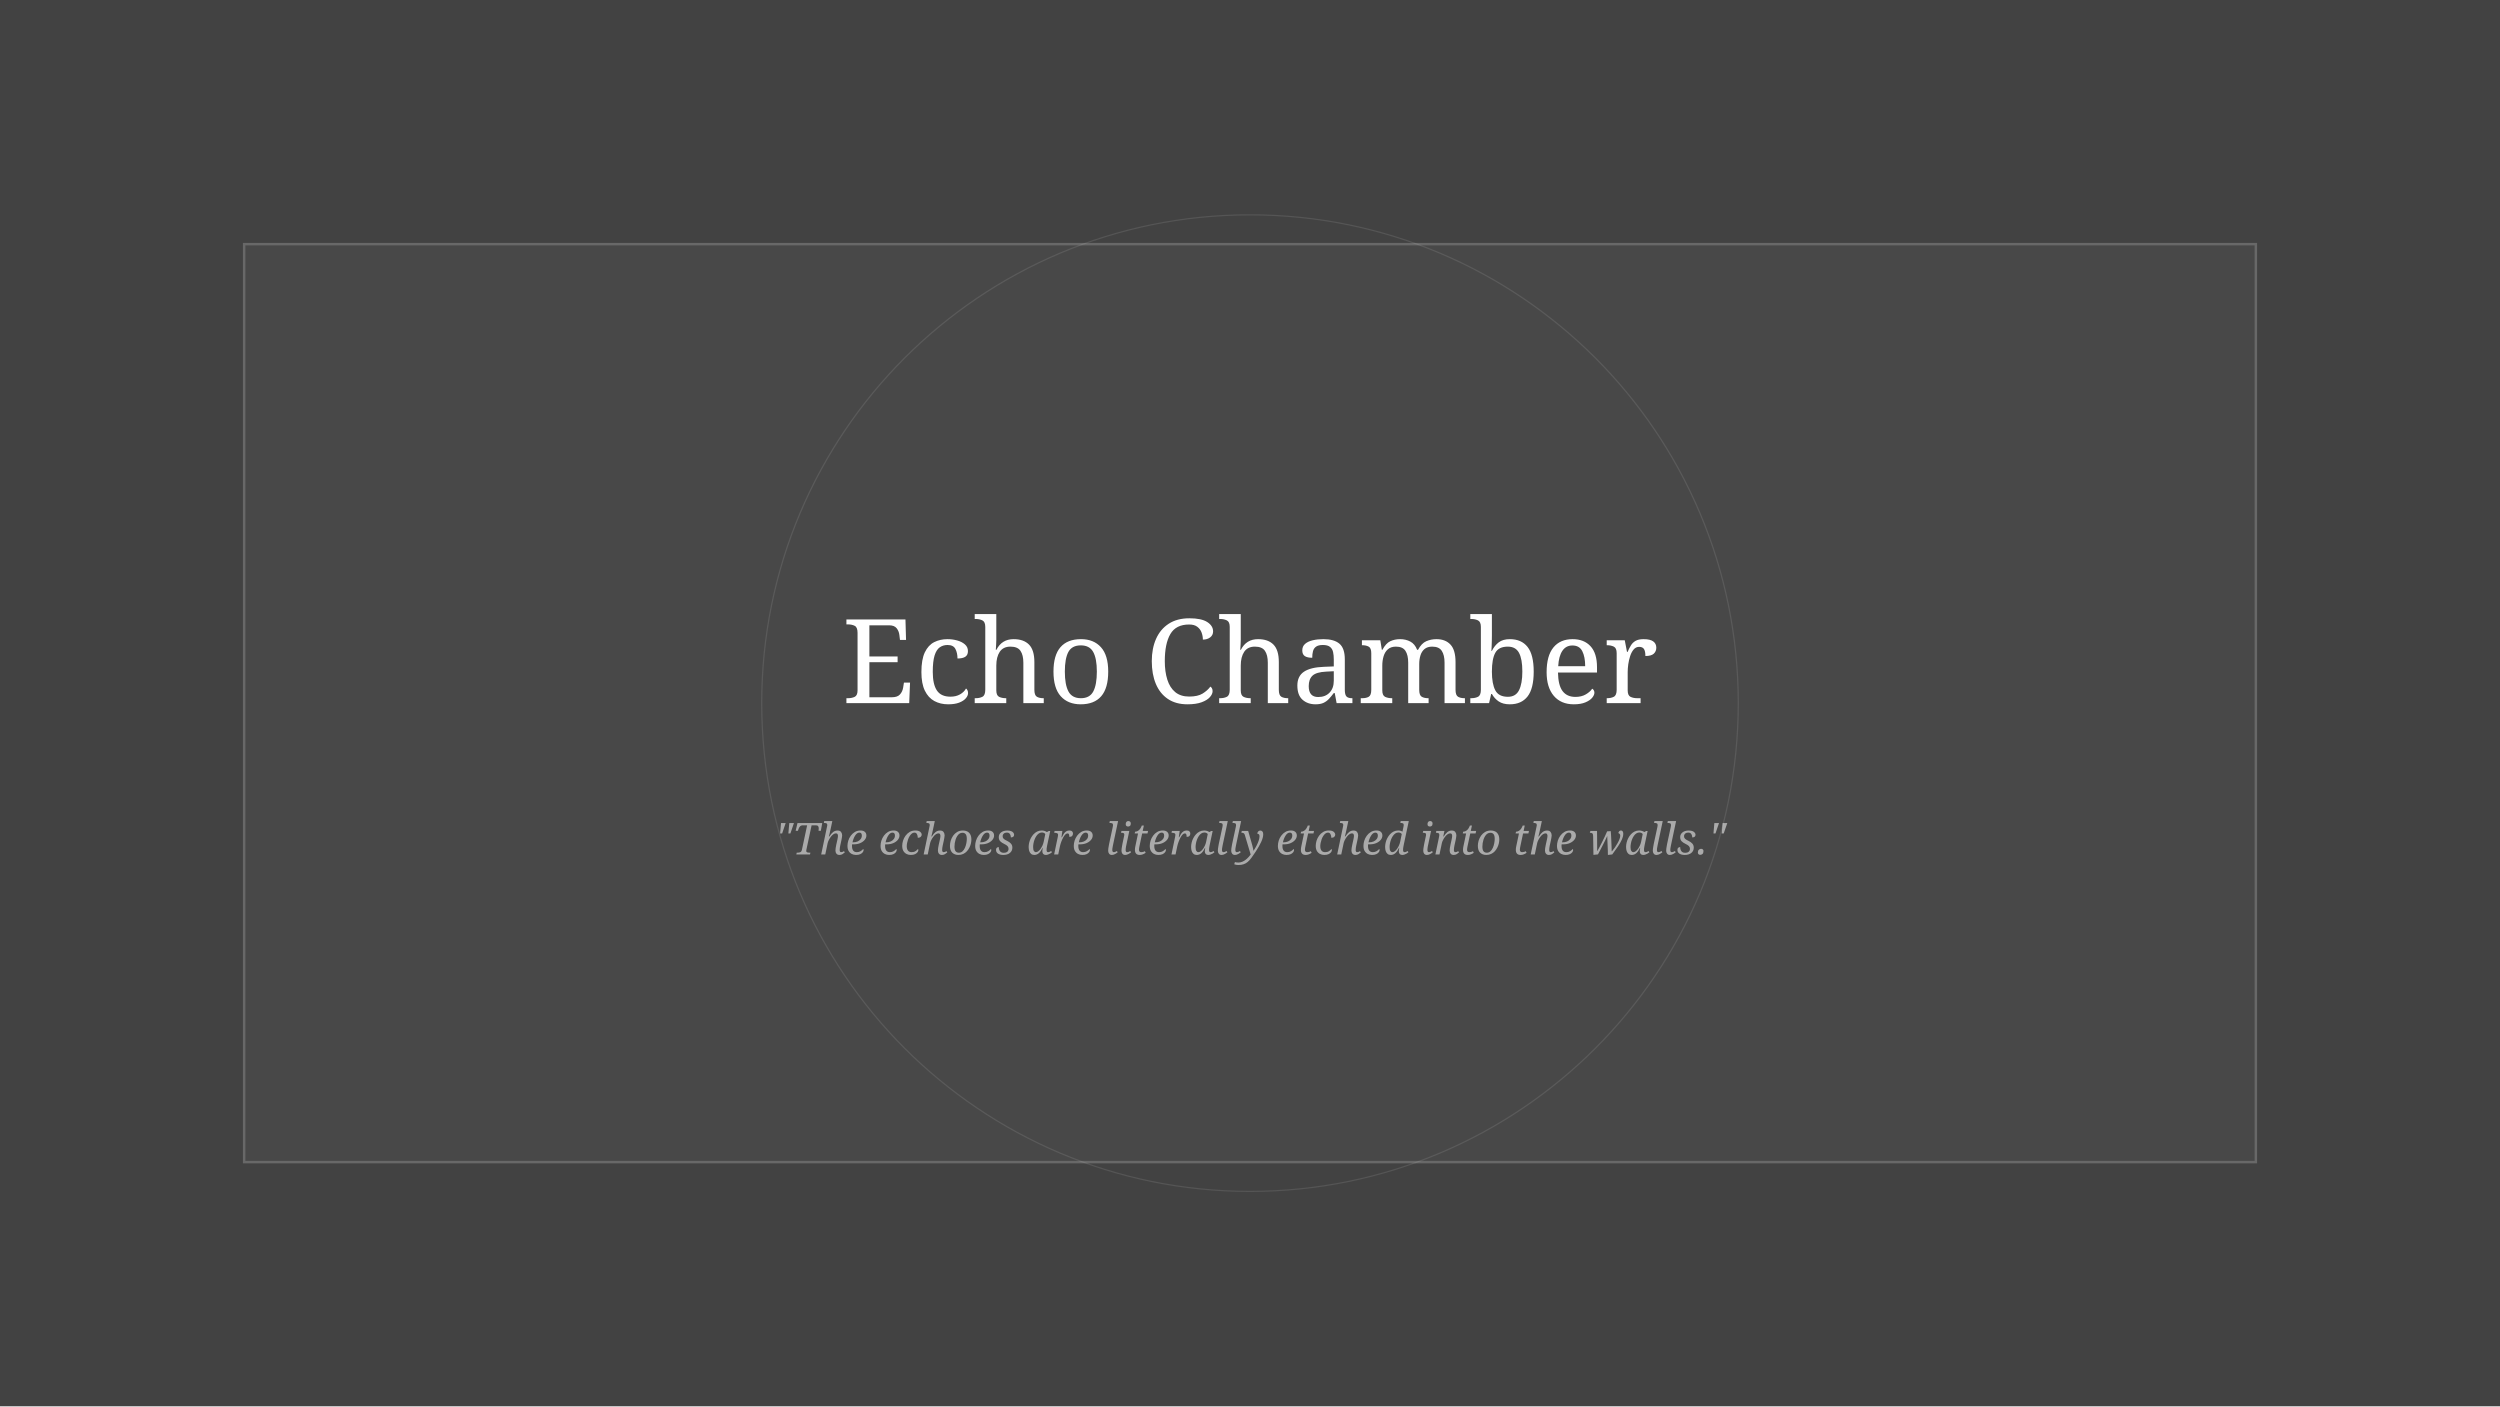
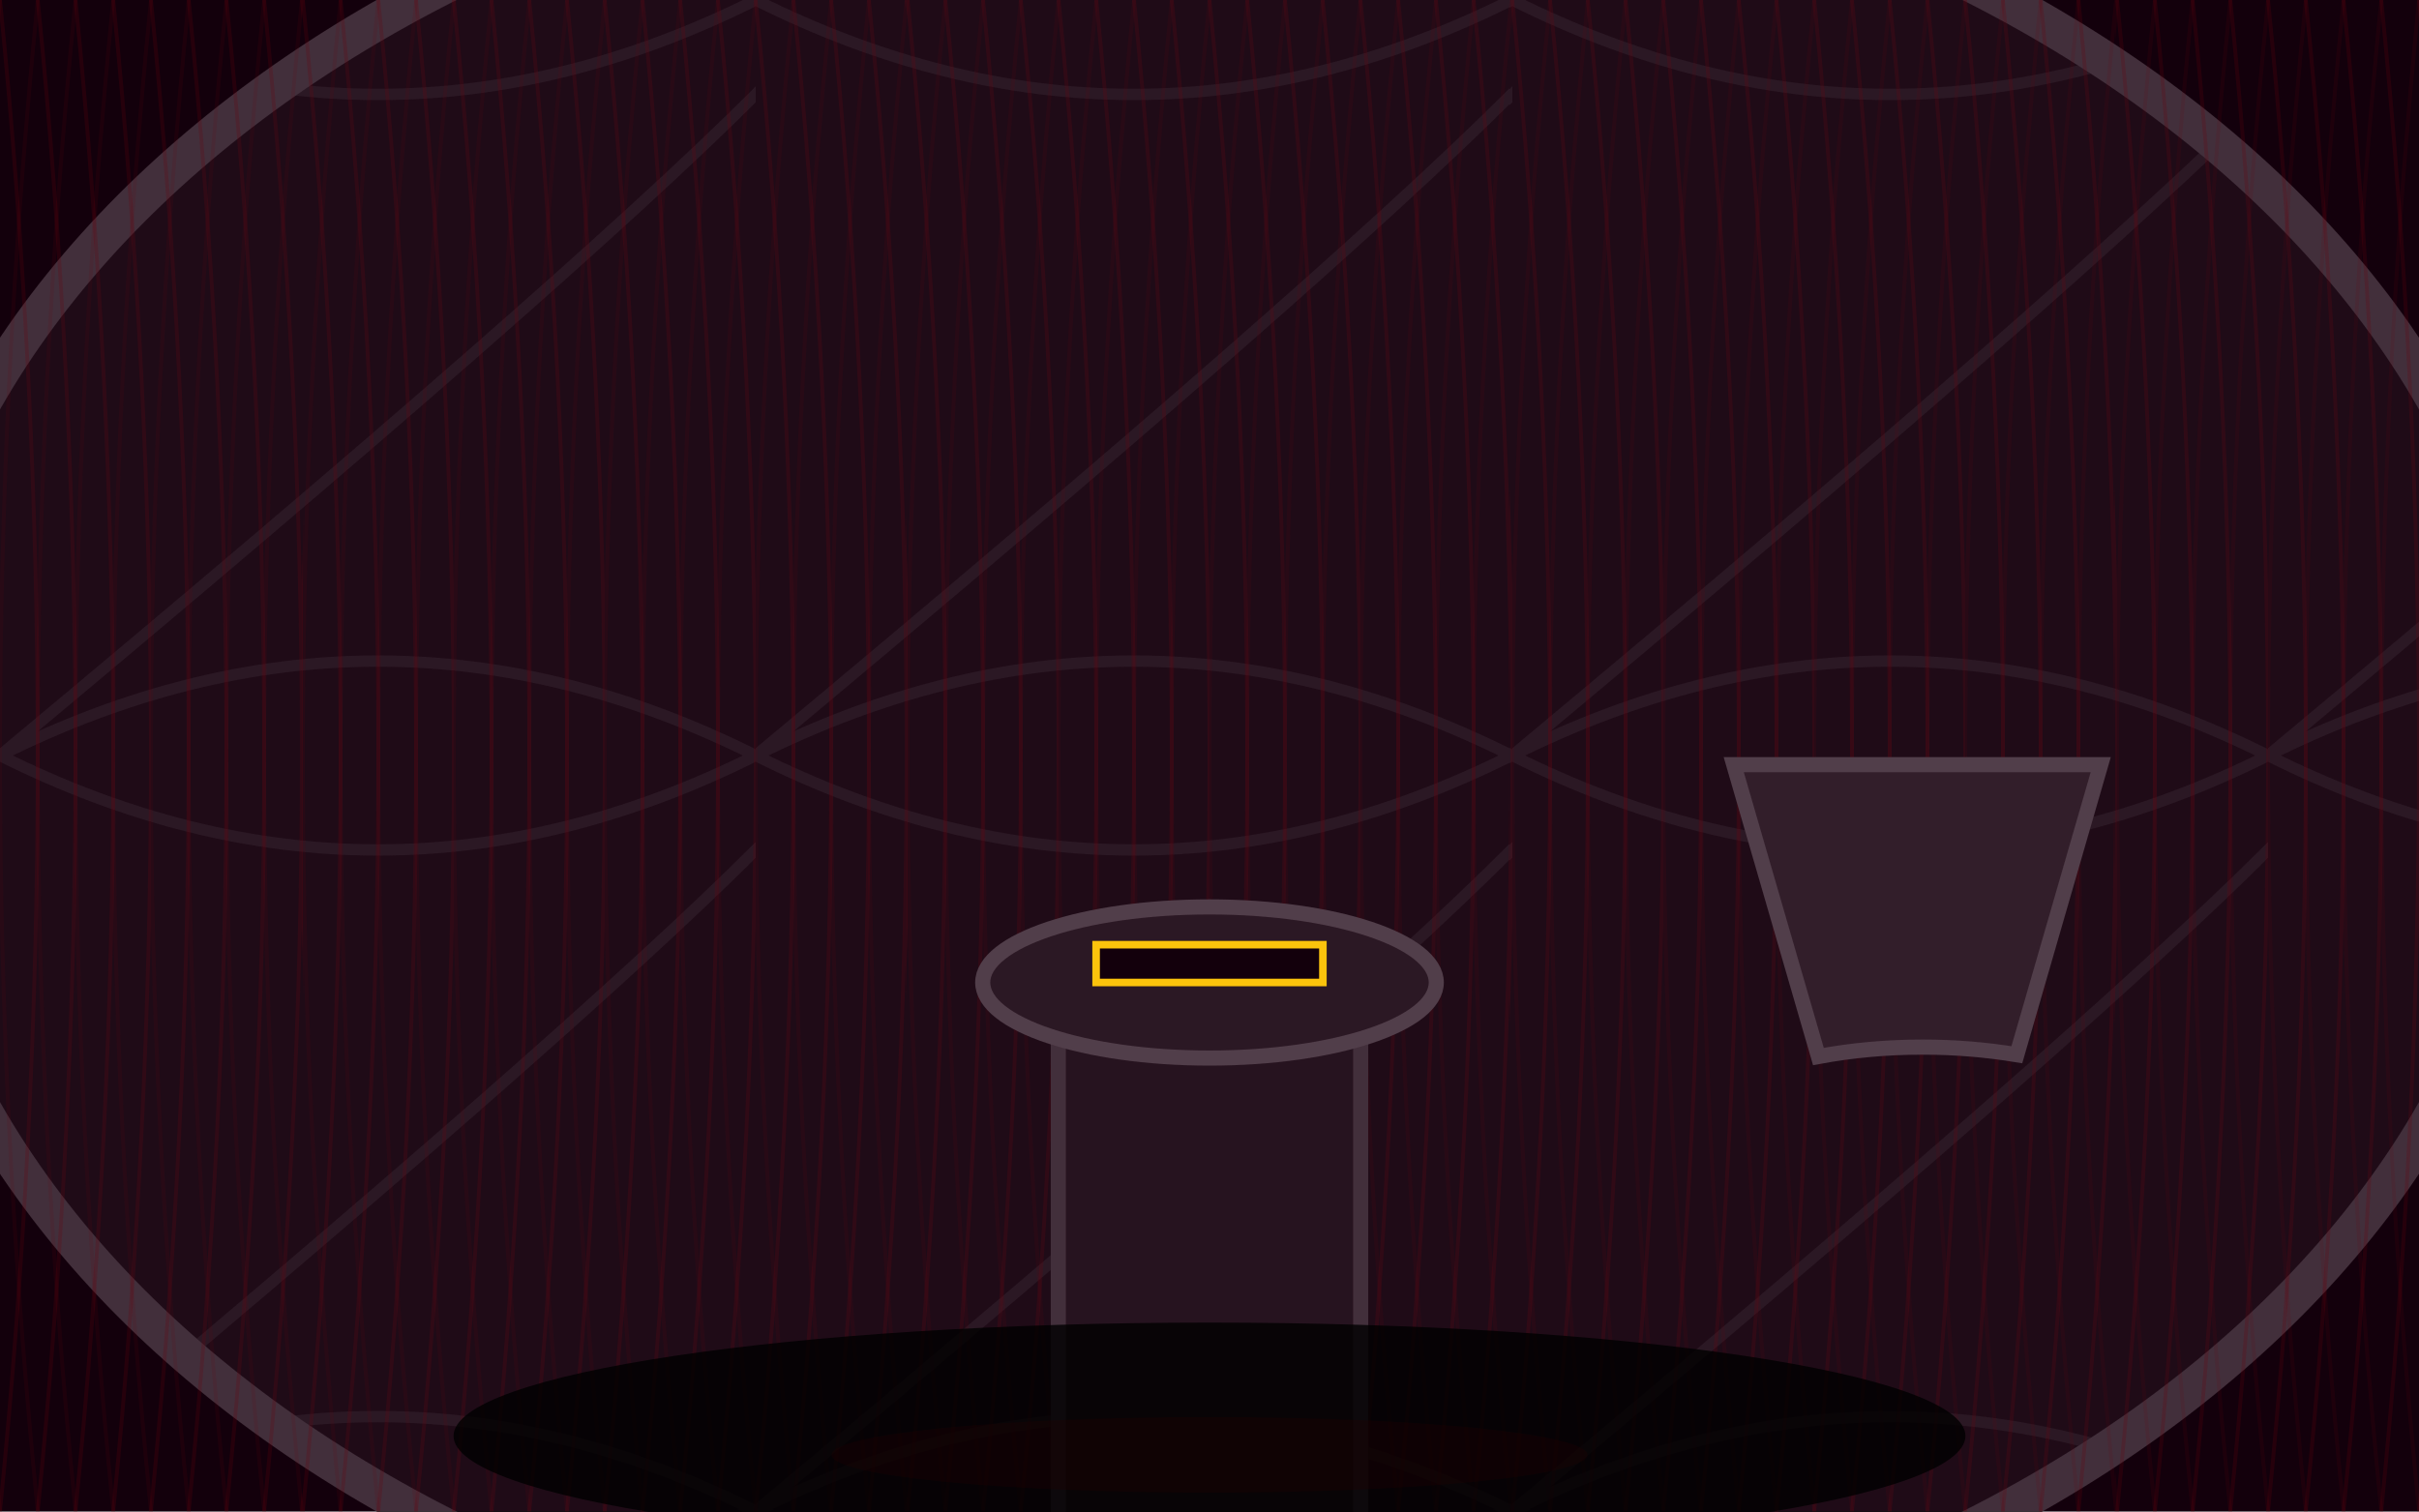
- <svg xmlns="http://www.w3.org/2000/svg" width="1024" height="576" viewBox="0 0 1024 576">
-   <rect width="1024" height="576" fill="#424242" />
-   <rect x="100" y="100" width="824" height="376" fill="#616161" stroke="#fff" stroke-width="1" opacity="0.2" />
-   <text x="512" y="288" font-family="Garamond, serif" font-size="48" fill="#fff" text-anchor="middle">Echo Chamber</text>
-   <text x="512" y="350" font-family="Garamond, serif" font-size="18" fill="#aaa" text-anchor="middle" font-style="italic">"The echoes are literally etched into the walls."</text>
-   <circle cx="512" cy="288" r="200" stroke="#fff" stroke-width="0.5" fill="none" opacity="0.1" />
+ <svg xmlns="http://www.w3.org/2000/svg" viewBox="0 0 640 400">
+   <defs>
+     <pattern id="acoustic-stone" width="200" height="200" patternUnits="userSpaceOnUse">
+       <rect width="200" height="200" fill="#0d0d0d" />
+       <path d="M 0 0 Q 100 50 200 0 T 0 200 Q 100 150 200 200" stroke="#1a1a1a" stroke-width="3" fill="none" />
+     </pattern>
+     <pattern id="sound-waves" width="40" height="400" patternUnits="userSpaceOnUse">
+       <path d="M 0 0 Q 20 200 0 400 M 10 0 Q 30 200 10 400 M 20 0 Q 40 200 20 400 M 30 0 Q 50 200 30 400 M 40 0 Q 60 200 40 400" fill="none" stroke="#600" stroke-width="1" opacity="0.3" />
+     </pattern>
+   </defs>
+   <rect width="640" height="400" fill="#000000" />
+   <ellipse cx="320" cy="200" rx="350" ry="250" fill="url(#acoustic-stone)" stroke="#333" stroke-width="10" />
+   <rect width="640" height="400" fill="url(#sound-waves)" opacity="0.7" />
+   <rect width="640" height="400" fill="url(#sound-waves)" opacity="0.4" transform="rotate(180, 320, 200)" />
+   <g id="central-pedestal" transform="translate(250, 180)">
+     <path fill="#222" stroke="#444" stroke-width="4" d="m208.7 22.36 22.4 77.23c8.9-1.66 18.1-2.49 27.6-2.49 8.5 0 16.8.68 24.9 2.02l22.2-76.76z" />
+     <rect x="30" y="80" width="80" height="150" fill="#151515" stroke="#333" stroke-width="4" />
+     <ellipse cx="70" cy="80" rx="60" ry="20" fill="#1a1a1a" stroke="#444" stroke-width="4" />
+     <rect x="40" y="70" width="60" height="10" fill="#000" stroke="#FFD700" stroke-width="2" />
+   </g>
+   <rect width="640" height="400" fill="#FF0000" opacity="0.05" />
+   <rect width="640" height="400" fill="#AA00FF" opacity="0.05" />
+   <ellipse cx="320" cy="380" rx="200" ry="30" fill="#000" opacity="0.8" />
+   <ellipse cx="320" cy="385" rx="100" ry="10" fill="#200" opacity="0.3" />
</svg>
